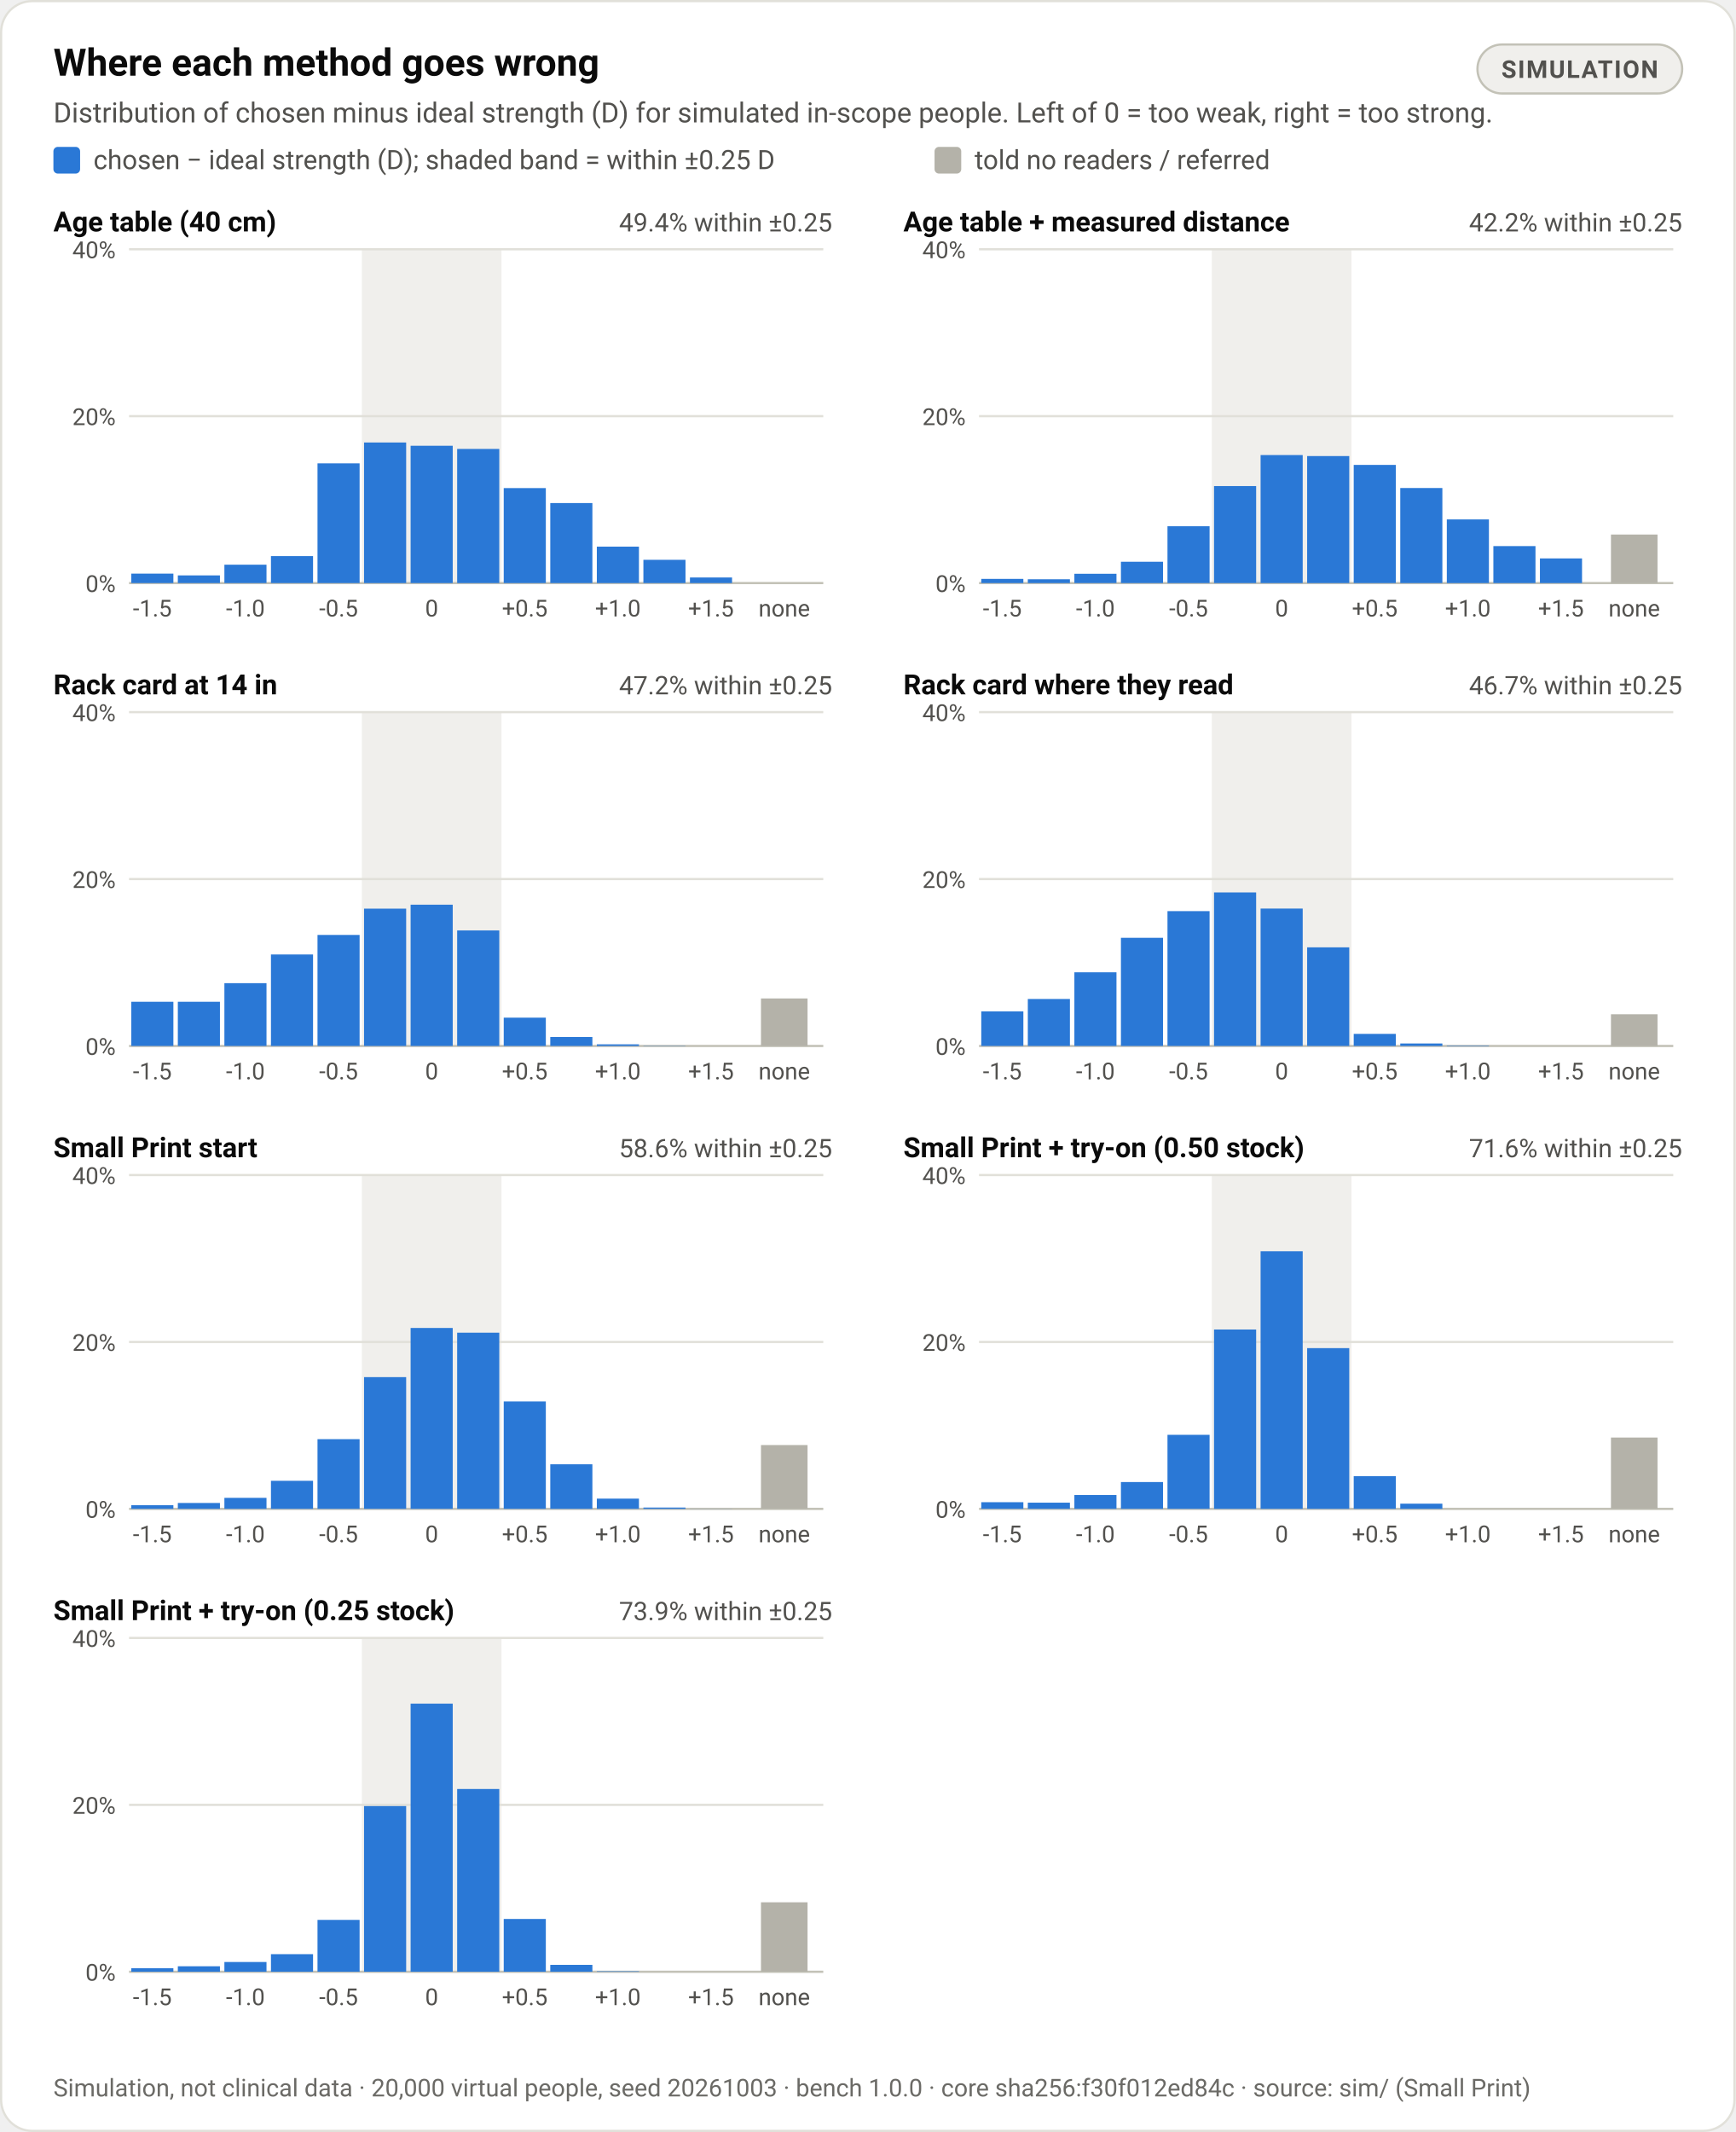
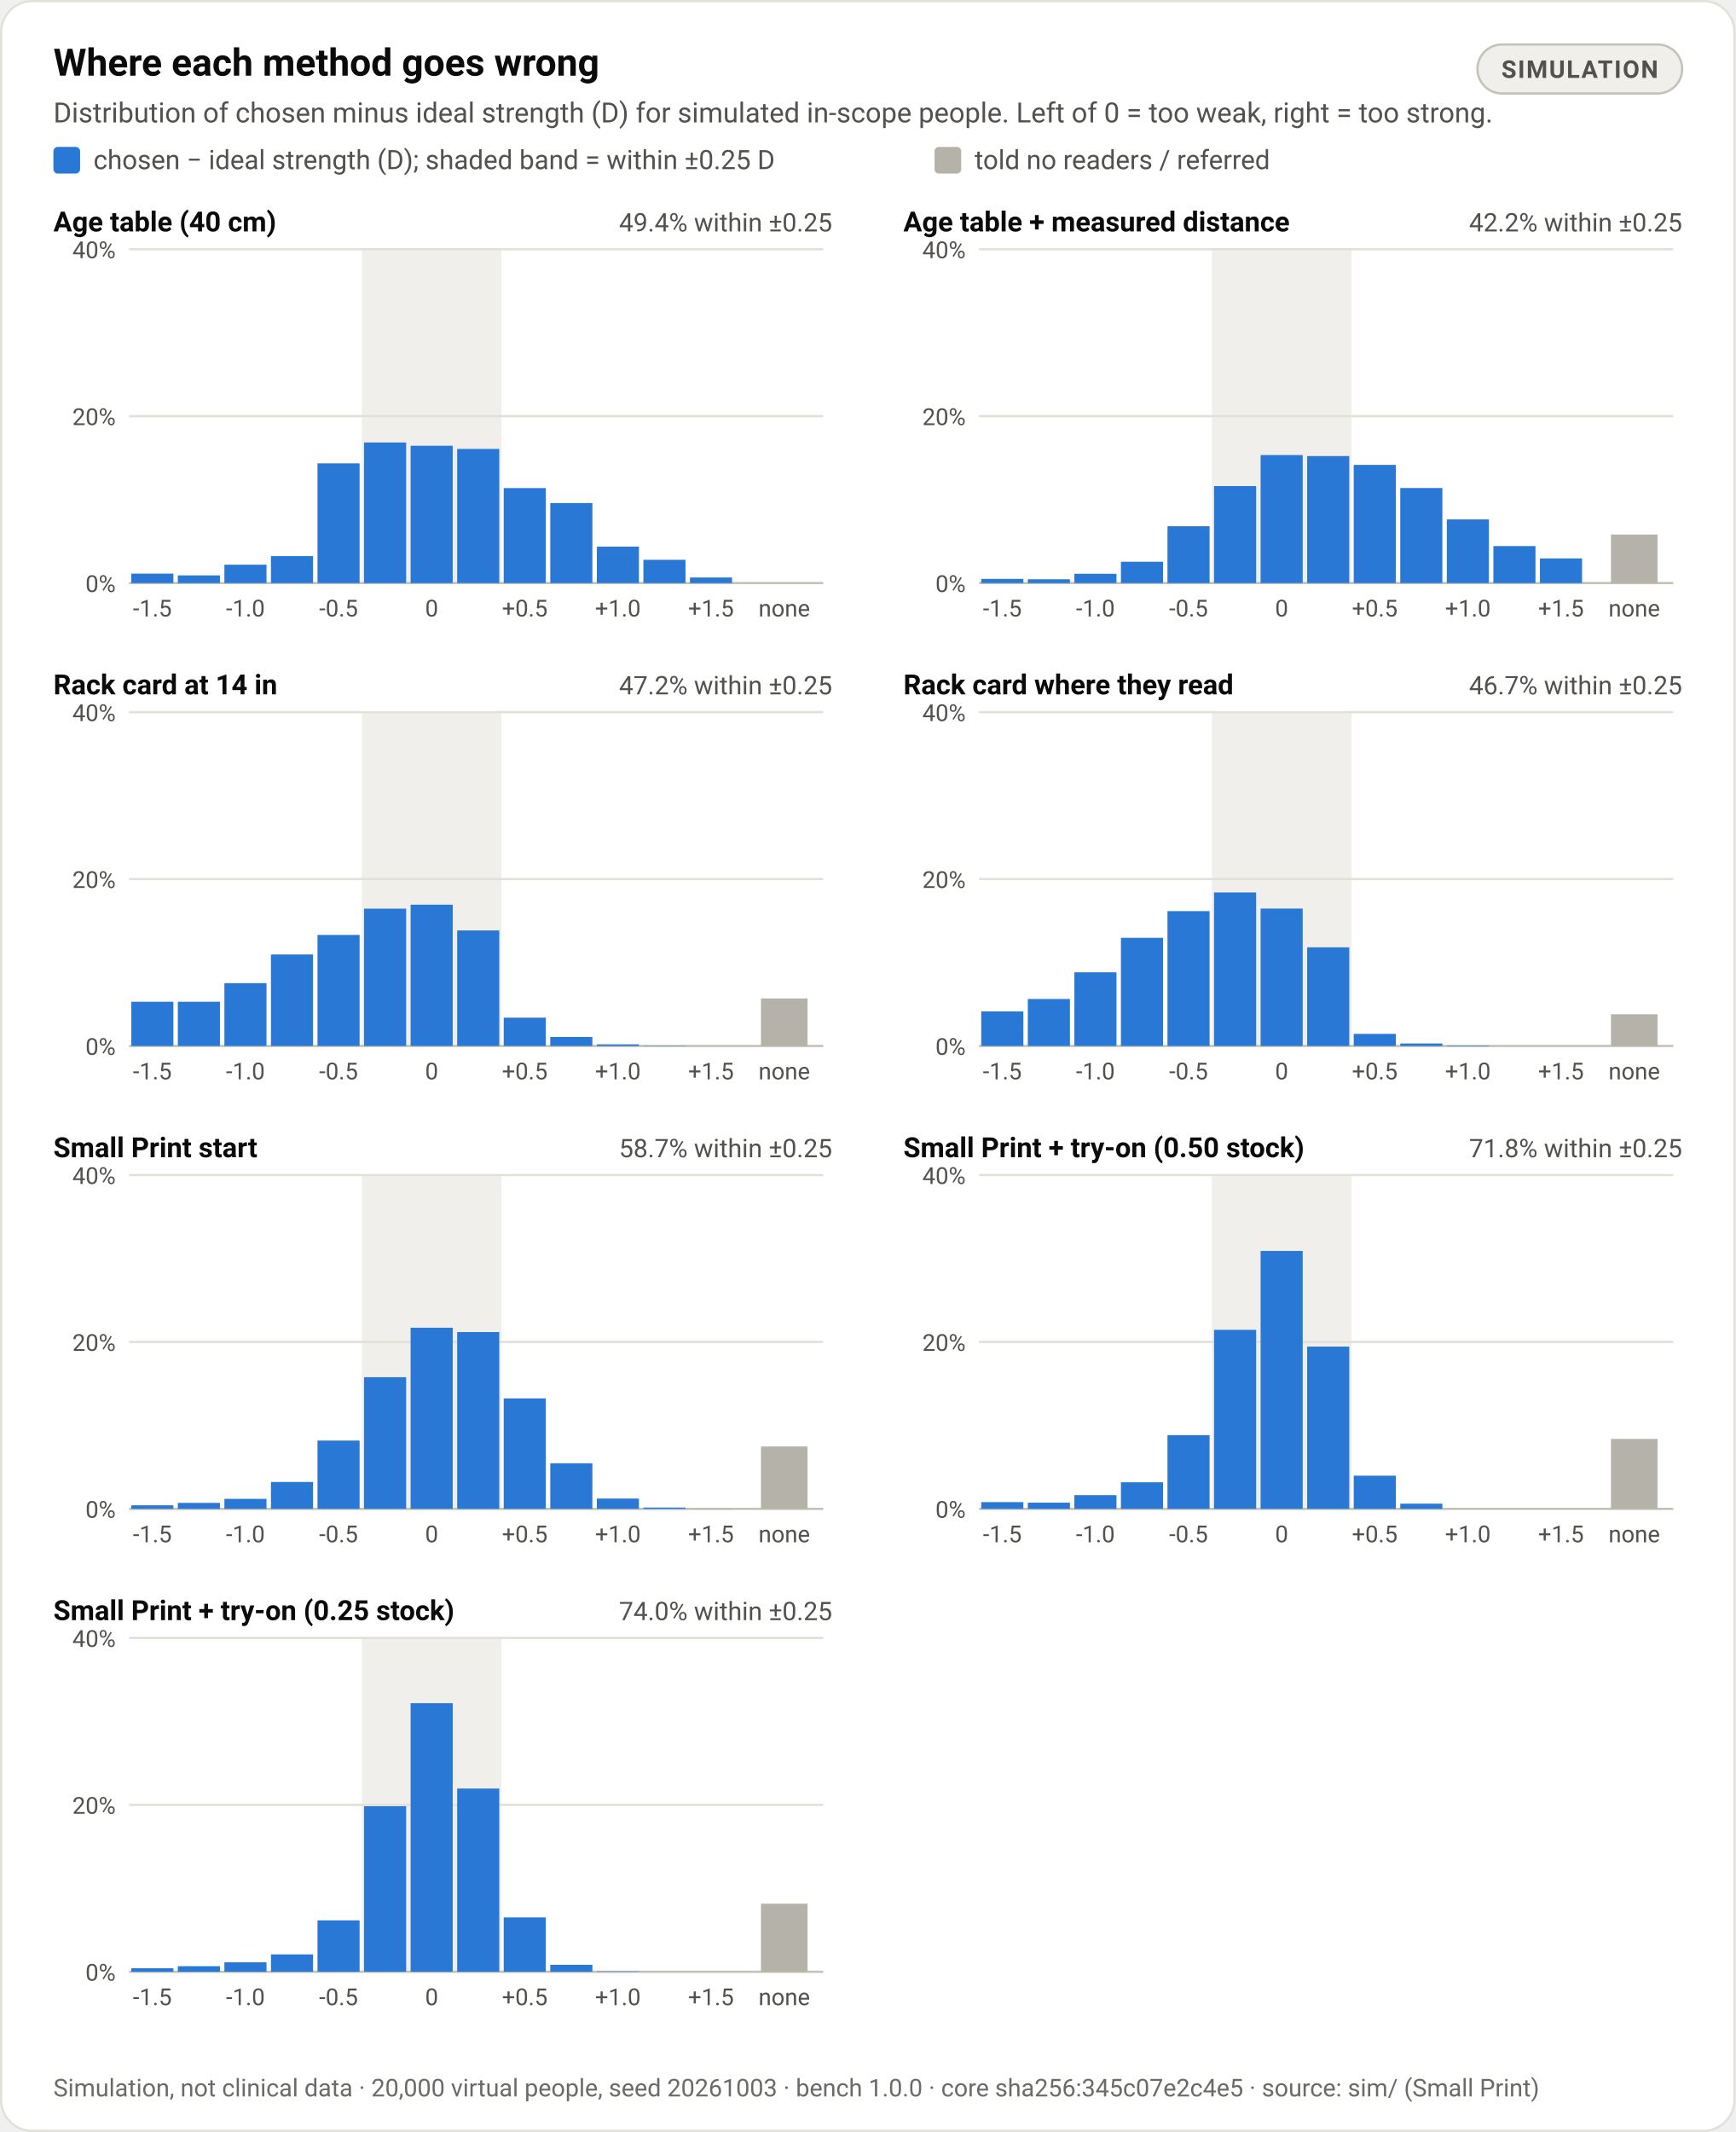
<svg xmlns="http://www.w3.org/2000/svg" width="780" height="958" viewBox="0 0 780 958" role="img" aria-labelledby="fig-bench-errors-title fig-bench-errors-desc" font-family="system-ui, -apple-system, &quot;Segoe UI&quot;, Roboto, sans-serif">
  <rect x="0.5" y="0.5" width="779" height="957" rx="14" fill="#ffffff" stroke="#e1e0d9" />
  <text x="24" y="34" font-size="17" font-weight="600" fill="#0b0b0b">Where each method goes wrong</text>
  <text x="24" y="55" font-size="12.5" fill="#52514e">Distribution of chosen minus ideal strength (D) for simulated in-scope people. Left of 0 = too weak, right = too strong.</text>
  <g aria-hidden="true">
    <rect x="664" y="20" width="92" height="22" rx="11" fill="#f0efec" stroke="#c3c2b7" />
    <text x="710" y="35" font-size="11" font-weight="600" fill="#52514e" text-anchor="middle" letter-spacing="0.6">SIMULATION</text>
  </g>
  <g font-size="12" fill="#52514e">
    <rect x="24" y="66" width="12" height="12" rx="2" fill="#2a78d6" />
    <text x="42" y="76">chosen − ideal strength (D); shaded band = within ±0.25 D</text>
    <rect x="420" y="66" width="12" height="12" rx="2" fill="#b4b2a9" />
    <text x="438" y="76">told no readers / referred</text>
  </g>
  <text x="24" y="104" font-size="12.5" font-weight="600" fill="#0b0b0b">Age table (40 cm)</text>
  <text x="374" y="104" font-size="11.5" fill="#52514e" text-anchor="end">49.4% within ±0.25</text>
  <rect x="162.615" y="112" width="62.769" height="150" fill="#f0efec" />
  <line x1="58" y1="262" x2="370" y2="262" stroke="#c3c2b7" />
  <text x="52" y="266" font-size="10.5" fill="#52514e" text-anchor="end">0%</text>
  <line x1="58" y1="187" x2="370" y2="187" stroke="#e1e0d9" />
  <text x="52" y="191" font-size="10.5" fill="#52514e" text-anchor="end">20%</text>
  <line x1="58" y1="112" x2="370" y2="112" stroke="#e1e0d9" />
  <text x="52" y="116" font-size="10.5" fill="#52514e" text-anchor="end">40%</text>
  <rect x="59" y="257.749" width="18.923" height="4.251" fill="#2a78d6" />
  <rect x="79.923" y="258.551" width="18.923" height="3.449" fill="#2a78d6" />
  <rect x="100.846" y="253.743" width="18.923" height="8.257" fill="#2a78d6" />
  <rect x="121.769" y="249.875" width="18.923" height="12.125" fill="#2a78d6" />
  <rect x="142.692" y="208.205" width="18.923" height="53.795" fill="#2a78d6" />
  <rect x="163.615" y="198.832" width="18.923" height="63.168" fill="#2a78d6" />
  <rect x="184.538" y="200.296" width="18.923" height="61.704" fill="#2a78d6" />
  <rect x="205.462" y="201.724" width="18.923" height="60.276" fill="#2a78d6" />
  <rect x="226.385" y="219.319" width="18.923" height="42.681" fill="#2a78d6" />
  <rect x="247.308" y="226.043" width="18.923" height="35.957" fill="#2a78d6" />
  <rect x="268.231" y="245.624" width="18.923" height="16.376" fill="#2a78d6" />
  <rect x="289.154" y="251.548" width="18.923" height="10.452" fill="#2a78d6" />
  <rect x="310.077" y="259.491" width="18.923" height="2.509" fill="#2a78d6" />
  <rect x="342" y="262" width="20.923" height="0" fill="#b4b2a9" />
  <text x="68.462" y="277" font-size="10.5" fill="#52514e" text-anchor="middle">-1.5</text>
  <text x="110.308" y="277" font-size="10.5" fill="#52514e" text-anchor="middle">-1.0</text>
  <text x="152.154" y="277" font-size="10.5" fill="#52514e" text-anchor="middle">-0.5</text>
  <text x="194" y="277" font-size="10.5" fill="#52514e" text-anchor="middle">0</text>
  <text x="235.846" y="277" font-size="10.5" fill="#52514e" text-anchor="middle">+0.5</text>
  <text x="277.692" y="277" font-size="10.5" fill="#52514e" text-anchor="middle">+1.0</text>
  <text x="319.538" y="277" font-size="10.5" fill="#52514e" text-anchor="middle">+1.5</text>
  <text x="352.462" y="277" font-size="10.5" fill="#52514e" text-anchor="middle">none</text>
  <text x="406" y="104" font-size="12.5" font-weight="600" fill="#0b0b0b">Age table + measured distance</text>
  <text x="756" y="104" font-size="11.5" fill="#52514e" text-anchor="end">42.2% within ±0.25</text>
  <rect x="544.615" y="112" width="62.769" height="150" fill="#f0efec" />
  <line x1="440" y1="262" x2="752" y2="262" stroke="#c3c2b7" />
  <text x="434" y="266" font-size="10.5" fill="#52514e" text-anchor="end">0%</text>
  <line x1="440" y1="187" x2="752" y2="187" stroke="#e1e0d9" />
  <text x="434" y="191" font-size="10.5" fill="#52514e" text-anchor="end">20%</text>
  <line x1="440" y1="112" x2="752" y2="112" stroke="#e1e0d9" />
  <text x="434" y="116" font-size="10.5" fill="#52514e" text-anchor="end">40%</text>
  <rect x="441" y="260.119" width="18.923" height="1.881" fill="#2a78d6" />
  <rect x="461.923" y="260.293" width="18.923" height="1.707" fill="#2a78d6" />
  <rect x="482.846" y="257.819" width="18.923" height="4.181" fill="#2a78d6" />
  <rect x="503.769" y="252.419" width="18.923" height="9.581" fill="#2a78d6" />
  <rect x="524.692" y="236.461" width="18.923" height="25.539" fill="#2a78d6" />
  <rect x="545.615" y="218.413" width="18.923" height="43.587" fill="#2a78d6" />
  <rect x="566.538" y="204.477" width="18.923" height="57.523" fill="#2a78d6" />
  <rect x="587.462" y="204.929" width="18.923" height="57.071" fill="#2a78d6" />
  <rect x="608.385" y="208.901" width="18.923" height="53.099" fill="#2a78d6" />
  <rect x="629.308" y="219.284" width="18.923" height="42.716" fill="#2a78d6" />
  <rect x="650.231" y="233.395" width="18.923" height="28.605" fill="#2a78d6" />
  <rect x="671.154" y="245.381" width="18.923" height="16.619" fill="#2a78d6" />
  <rect x="692.077" y="250.92" width="18.923" height="11.08" fill="#2a78d6" />
  <rect x="724" y="240.189" width="20.923" height="21.811" fill="#b4b2a9" />
  <text x="450.462" y="277" font-size="10.5" fill="#52514e" text-anchor="middle">-1.5</text>
  <text x="492.308" y="277" font-size="10.5" fill="#52514e" text-anchor="middle">-1.0</text>
  <text x="534.154" y="277" font-size="10.5" fill="#52514e" text-anchor="middle">-0.5</text>
  <text x="576" y="277" font-size="10.5" fill="#52514e" text-anchor="middle">0</text>
  <text x="617.846" y="277" font-size="10.5" fill="#52514e" text-anchor="middle">+0.5</text>
  <text x="659.692" y="277" font-size="10.5" fill="#52514e" text-anchor="middle">+1.0</text>
  <text x="701.538" y="277" font-size="10.5" fill="#52514e" text-anchor="middle">+1.5</text>
  <text x="734.462" y="277" font-size="10.5" fill="#52514e" text-anchor="middle">none</text>
  <text x="24" y="312" font-size="12.5" font-weight="600" fill="#0b0b0b">Rack card at 14 in</text>
  <text x="374" y="312" font-size="11.5" fill="#52514e" text-anchor="end">47.2% within ±0.25</text>
  <rect x="162.615" y="320" width="62.769" height="150" fill="#f0efec" />
  <line x1="58" y1="470" x2="370" y2="470" stroke="#c3c2b7" />
  <text x="52" y="474" font-size="10.5" fill="#52514e" text-anchor="end">0%</text>
  <line x1="58" y1="395" x2="370" y2="395" stroke="#e1e0d9" />
  <text x="52" y="399" font-size="10.5" fill="#52514e" text-anchor="end">20%</text>
  <line x1="58" y1="320" x2="370" y2="320" stroke="#e1e0d9" />
  <text x="52" y="324" font-size="10.5" fill="#52514e" text-anchor="end">40%</text>
  <rect x="59" y="450.14" width="18.923" height="19.86" fill="#2a78d6" />
  <rect x="79.923" y="450.14" width="18.923" height="19.86" fill="#2a78d6" />
  <rect x="100.846" y="441.778" width="18.923" height="28.222" fill="#2a78d6" />
  <rect x="121.769" y="428.887" width="18.923" height="41.113" fill="#2a78d6" />
  <rect x="142.692" y="420.107" width="18.923" height="49.893" fill="#2a78d6" />
  <rect x="163.615" y="408.296" width="18.923" height="61.704" fill="#2a78d6" />
  <rect x="184.538" y="406.519" width="18.923" height="63.481" fill="#2a78d6" />
  <rect x="205.462" y="418.086" width="18.923" height="51.914" fill="#2a78d6" />
  <rect x="226.385" y="457.283" width="18.923" height="12.717" fill="#2a78d6" />
  <rect x="247.308" y="465.958" width="18.923" height="4.042" fill="#2a78d6" />
  <rect x="268.231" y="469.268" width="18.923" height="0.732" fill="#2a78d6" />
  <rect x="289.154" y="469.895" width="18.923" height="0.105" fill="#2a78d6" />
  <rect x="310.077" y="470" width="18.923" height="0" fill="#2a78d6" />
  <rect x="342" y="448.642" width="20.923" height="21.358" fill="#b4b2a9" />
  <text x="68.462" y="485" font-size="10.5" fill="#52514e" text-anchor="middle">-1.5</text>
  <text x="110.308" y="485" font-size="10.5" fill="#52514e" text-anchor="middle">-1.0</text>
  <text x="152.154" y="485" font-size="10.5" fill="#52514e" text-anchor="middle">-0.5</text>
  <text x="194" y="485" font-size="10.5" fill="#52514e" text-anchor="middle">0</text>
  <text x="235.846" y="485" font-size="10.5" fill="#52514e" text-anchor="middle">+0.5</text>
  <text x="277.692" y="485" font-size="10.5" fill="#52514e" text-anchor="middle">+1.0</text>
  <text x="319.538" y="485" font-size="10.5" fill="#52514e" text-anchor="middle">+1.5</text>
  <text x="352.462" y="485" font-size="10.5" fill="#52514e" text-anchor="middle">none</text>
  <text x="406" y="312" font-size="12.5" font-weight="600" fill="#0b0b0b">Rack card where they read</text>
  <text x="756" y="312" font-size="11.5" fill="#52514e" text-anchor="end">46.7% within ±0.25</text>
  <rect x="544.615" y="320" width="62.769" height="150" fill="#f0efec" />
  <line x1="440" y1="470" x2="752" y2="470" stroke="#c3c2b7" />
  <text x="434" y="474" font-size="10.5" fill="#52514e" text-anchor="end">0%</text>
  <line x1="440" y1="395" x2="752" y2="395" stroke="#e1e0d9" />
  <text x="434" y="399" font-size="10.5" fill="#52514e" text-anchor="end">20%</text>
  <line x1="440" y1="320" x2="752" y2="320" stroke="#e1e0d9" />
  <text x="434" y="324" font-size="10.5" fill="#52514e" text-anchor="end">40%</text>
  <rect x="441" y="454.461" width="18.923" height="15.539" fill="#2a78d6" />
  <rect x="461.923" y="448.886" width="18.923" height="21.114" fill="#2a78d6" />
  <rect x="482.846" y="436.9" width="18.923" height="33.1" fill="#2a78d6" />
  <rect x="503.769" y="421.396" width="18.923" height="48.604" fill="#2a78d6" />
  <rect x="524.692" y="409.41" width="18.923" height="60.59" fill="#2a78d6" />
  <rect x="545.615" y="401.014" width="18.923" height="68.986" fill="#2a78d6" />
  <rect x="566.538" y="408.261" width="18.923" height="61.739" fill="#2a78d6" />
  <rect x="587.462" y="425.682" width="18.923" height="44.318" fill="#2a78d6" />
  <rect x="608.385" y="464.565" width="18.923" height="5.435" fill="#2a78d6" />
  <rect x="629.308" y="468.885" width="18.923" height="1.115" fill="#2a78d6" />
  <rect x="650.231" y="469.791" width="18.923" height="0.209" fill="#2a78d6" />
  <rect x="671.154" y="470" width="18.923" height="0" fill="#2a78d6" />
  <rect x="692.077" y="470" width="18.923" height="0" fill="#2a78d6" />
  <rect x="724" y="455.75" width="20.923" height="14.25" fill="#b4b2a9" />
  <text x="450.462" y="485" font-size="10.5" fill="#52514e" text-anchor="middle">-1.5</text>
  <text x="492.308" y="485" font-size="10.5" fill="#52514e" text-anchor="middle">-1.0</text>
  <text x="534.154" y="485" font-size="10.5" fill="#52514e" text-anchor="middle">-0.5</text>
  <text x="576" y="485" font-size="10.5" fill="#52514e" text-anchor="middle">0</text>
  <text x="617.846" y="485" font-size="10.5" fill="#52514e" text-anchor="middle">+0.5</text>
  <text x="659.692" y="485" font-size="10.5" fill="#52514e" text-anchor="middle">+1.0</text>
  <text x="701.538" y="485" font-size="10.5" fill="#52514e" text-anchor="middle">+1.5</text>
  <text x="734.462" y="485" font-size="10.5" fill="#52514e" text-anchor="middle">none</text>
  <text x="24" y="520" font-size="12.5" font-weight="600" fill="#0b0b0b">Small Print start</text>
-   <text x="374" y="520" font-size="11.5" fill="#52514e" text-anchor="end">58.6% within ±0.25</text>
+   <text x="374" y="520" font-size="11.5" fill="#52514e" text-anchor="end">58.7% within ±0.25</text>
  <rect x="162.615" y="528" width="62.769" height="150" fill="#f0efec" />
  <line x1="58" y1="678" x2="370" y2="678" stroke="#c3c2b7" />
  <text x="52" y="682" font-size="10.5" fill="#52514e" text-anchor="end">0%</text>
  <line x1="58" y1="603" x2="370" y2="603" stroke="#e1e0d9" />
  <text x="52" y="607" font-size="10.5" fill="#52514e" text-anchor="end">20%</text>
  <line x1="58" y1="528" x2="370" y2="528" stroke="#e1e0d9" />
  <text x="52" y="532" font-size="10.5" fill="#52514e" text-anchor="end">40%</text>
-   <rect x="59" y="676.362" width="18.923" height="1.638" fill="#2a78d6" />
-   <rect x="79.923" y="675.352" width="18.923" height="2.648" fill="#2a78d6" />
-   <rect x="100.846" y="673.052" width="18.923" height="4.948" fill="#2a78d6" />
-   <rect x="121.769" y="665.387" width="18.923" height="12.613" fill="#2a78d6" />
-   <rect x="142.692" y="646.677" width="18.923" height="31.323" fill="#2a78d6" />
-   <rect x="163.615" y="618.804" width="18.923" height="59.196" fill="#2a78d6" />
-   <rect x="184.538" y="596.715" width="18.923" height="81.285" fill="#2a78d6" />
-   <rect x="205.462" y="598.84" width="18.923" height="79.16" fill="#2a78d6" />
-   <rect x="226.385" y="629.744" width="18.923" height="48.256" fill="#2a78d6" />
-   <rect x="247.308" y="657.966" width="18.923" height="20.034" fill="#2a78d6" />
-   <rect x="268.231" y="673.401" width="18.923" height="4.599" fill="#2a78d6" />
+   <rect x="59" y="676.397" width="18.923" height="1.603" fill="#2a78d6" />
+   <rect x="79.923" y="675.317" width="18.923" height="2.683" fill="#2a78d6" />
+   <rect x="100.846" y="673.505" width="18.923" height="4.495" fill="#2a78d6" />
+   <rect x="121.769" y="665.91" width="18.923" height="12.09" fill="#2a78d6" />
+   <rect x="142.692" y="647.305" width="18.923" height="30.695" fill="#2a78d6" />
+   <rect x="163.615" y="618.839" width="18.923" height="59.161" fill="#2a78d6" />
+   <rect x="184.538" y="596.61" width="18.923" height="81.39" fill="#2a78d6" />
+   <rect x="205.462" y="598.561" width="18.923" height="79.439" fill="#2a78d6" />
+   <rect x="226.385" y="628.351" width="18.923" height="49.649" fill="#2a78d6" />
+   <rect x="247.308" y="657.513" width="18.923" height="20.487" fill="#2a78d6" />
+   <rect x="268.231" y="673.366" width="18.923" height="4.634" fill="#2a78d6" />
  <rect x="289.154" y="677.408" width="18.923" height="0.592" fill="#2a78d6" />
  <rect x="310.077" y="677.965" width="18.923" height="0.035" fill="#2a78d6" />
-   <rect x="342" y="649.325" width="20.923" height="28.675" fill="#b4b2a9" />
+   <rect x="342" y="649.953" width="20.923" height="28.047" fill="#b4b2a9" />
  <text x="68.462" y="693" font-size="10.5" fill="#52514e" text-anchor="middle">-1.5</text>
  <text x="110.308" y="693" font-size="10.5" fill="#52514e" text-anchor="middle">-1.0</text>
  <text x="152.154" y="693" font-size="10.5" fill="#52514e" text-anchor="middle">-0.5</text>
  <text x="194" y="693" font-size="10.5" fill="#52514e" text-anchor="middle">0</text>
  <text x="235.846" y="693" font-size="10.5" fill="#52514e" text-anchor="middle">+0.5</text>
  <text x="277.692" y="693" font-size="10.5" fill="#52514e" text-anchor="middle">+1.0</text>
  <text x="319.538" y="693" font-size="10.5" fill="#52514e" text-anchor="middle">+1.5</text>
  <text x="352.462" y="693" font-size="10.5" fill="#52514e" text-anchor="middle">none</text>
  <text x="406" y="520" font-size="12.5" font-weight="600" fill="#0b0b0b">Small Print + try-on (0.50 stock)</text>
-   <text x="756" y="520" font-size="11.5" fill="#52514e" text-anchor="end">71.6% within ±0.25</text>
+   <text x="756" y="520" font-size="11.5" fill="#52514e" text-anchor="end">71.8% within ±0.25</text>
  <rect x="544.615" y="528" width="62.769" height="150" fill="#f0efec" />
  <line x1="440" y1="678" x2="752" y2="678" stroke="#c3c2b7" />
  <text x="434" y="682" font-size="10.5" fill="#52514e" text-anchor="end">0%</text>
  <line x1="440" y1="603" x2="752" y2="603" stroke="#e1e0d9" />
  <text x="434" y="607" font-size="10.5" fill="#52514e" text-anchor="end">20%</text>
  <line x1="440" y1="528" x2="752" y2="528" stroke="#e1e0d9" />
  <text x="434" y="532" font-size="10.5" fill="#52514e" text-anchor="end">40%</text>
-   <rect x="441" y="675.004" width="18.923" height="2.996" fill="#2a78d6" />
+   <rect x="441" y="674.969" width="18.923" height="3.031" fill="#2a78d6" />
  <rect x="461.923" y="675.213" width="18.923" height="2.787" fill="#2a78d6" />
-   <rect x="482.846" y="671.763" width="18.923" height="6.237" fill="#2a78d6" />
-   <rect x="503.769" y="665.945" width="18.923" height="12.055" fill="#2a78d6" />
-   <rect x="524.692" y="644.726" width="18.923" height="33.274" fill="#2a78d6" />
-   <rect x="545.615" y="597.411" width="18.923" height="80.589" fill="#2a78d6" />
-   <rect x="566.538" y="562.256" width="18.923" height="115.744" fill="#2a78d6" />
-   <rect x="587.462" y="605.773" width="18.923" height="72.227" fill="#2a78d6" />
-   <rect x="608.385" y="663.297" width="18.923" height="14.703" fill="#2a78d6" />
+   <rect x="482.846" y="671.833" width="18.923" height="6.167" fill="#2a78d6" />
+   <rect x="503.769" y="666.049" width="18.923" height="11.951" fill="#2a78d6" />
+   <rect x="524.692" y="644.866" width="18.923" height="33.134" fill="#2a78d6" />
+   <rect x="545.615" y="597.551" width="18.923" height="80.449" fill="#2a78d6" />
+   <rect x="566.538" y="562.117" width="18.923" height="115.883" fill="#2a78d6" />
+   <rect x="587.462" y="605.077" width="18.923" height="72.923" fill="#2a78d6" />
+   <rect x="608.385" y="663.088" width="18.923" height="14.912" fill="#2a78d6" />
  <rect x="629.308" y="675.666" width="18.923" height="2.334" fill="#2a78d6" />
  <rect x="650.231" y="678" width="18.923" height="0" fill="#2a78d6" />
  <rect x="671.154" y="678" width="18.923" height="0" fill="#2a78d6" />
  <rect x="692.077" y="678" width="18.923" height="0" fill="#2a78d6" />
-   <rect x="724" y="645.946" width="20.923" height="32.054" fill="#b4b2a9" />
+   <rect x="724" y="646.573" width="20.923" height="31.427" fill="#b4b2a9" />
  <text x="450.462" y="693" font-size="10.5" fill="#52514e" text-anchor="middle">-1.5</text>
  <text x="492.308" y="693" font-size="10.5" fill="#52514e" text-anchor="middle">-1.0</text>
  <text x="534.154" y="693" font-size="10.5" fill="#52514e" text-anchor="middle">-0.5</text>
  <text x="576" y="693" font-size="10.5" fill="#52514e" text-anchor="middle">0</text>
  <text x="617.846" y="693" font-size="10.5" fill="#52514e" text-anchor="middle">+0.5</text>
  <text x="659.692" y="693" font-size="10.5" fill="#52514e" text-anchor="middle">+1.0</text>
  <text x="701.538" y="693" font-size="10.5" fill="#52514e" text-anchor="middle">+1.5</text>
  <text x="734.462" y="693" font-size="10.5" fill="#52514e" text-anchor="middle">none</text>
  <text x="24" y="728" font-size="12.5" font-weight="600" fill="#0b0b0b">Small Print + try-on (0.25 stock)</text>
-   <text x="374" y="728" font-size="11.5" fill="#52514e" text-anchor="end">73.9% within ±0.25</text>
+   <text x="374" y="728" font-size="11.5" fill="#52514e" text-anchor="end">74.0% within ±0.25</text>
  <rect x="162.615" y="736" width="62.769" height="150" fill="#f0efec" />
  <line x1="58" y1="886" x2="370" y2="886" stroke="#c3c2b7" />
  <text x="52" y="890" font-size="10.5" fill="#52514e" text-anchor="end">0%</text>
  <line x1="58" y1="811" x2="370" y2="811" stroke="#e1e0d9" />
  <text x="52" y="815" font-size="10.5" fill="#52514e" text-anchor="end">20%</text>
  <line x1="58" y1="736" x2="370" y2="736" stroke="#e1e0d9" />
  <text x="52" y="740" font-size="10.5" fill="#52514e" text-anchor="end">40%</text>
  <rect x="59" y="884.397" width="18.923" height="1.603" fill="#2a78d6" />
-   <rect x="79.923" y="883.526" width="18.923" height="2.474" fill="#2a78d6" />
-   <rect x="100.846" y="881.61" width="18.923" height="4.39" fill="#2a78d6" />
-   <rect x="121.769" y="878.091" width="18.923" height="7.909" fill="#2a78d6" />
-   <rect x="142.692" y="862.691" width="18.923" height="23.309" fill="#2a78d6" />
-   <rect x="163.615" y="811.544" width="18.923" height="74.456" fill="#2a78d6" />
-   <rect x="184.538" y="765.518" width="18.923" height="120.482" fill="#2a78d6" />
-   <rect x="205.462" y="803.878" width="18.923" height="82.122" fill="#2a78d6" />
-   <rect x="226.385" y="862.273" width="18.923" height="23.727" fill="#2a78d6" />
-   <rect x="247.308" y="882.899" width="18.923" height="3.101" fill="#2a78d6" />
-   <rect x="268.231" y="885.791" width="18.923" height="0.209" fill="#2a78d6" />
+   <rect x="79.923" y="883.491" width="18.923" height="2.509" fill="#2a78d6" />
+   <rect x="100.846" y="881.749" width="18.923" height="4.251" fill="#2a78d6" />
+   <rect x="121.769" y="878.195" width="18.923" height="7.805" fill="#2a78d6" />
+   <rect x="142.692" y="862.9" width="18.923" height="23.1" fill="#2a78d6" />
+   <rect x="163.615" y="811.613" width="18.923" height="74.387" fill="#2a78d6" />
+   <rect x="184.538" y="765.309" width="18.923" height="120.691" fill="#2a78d6" />
+   <rect x="205.462" y="803.669" width="18.923" height="82.331" fill="#2a78d6" />
+   <rect x="226.385" y="861.576" width="18.923" height="24.424" fill="#2a78d6" />
+   <rect x="247.308" y="882.864" width="18.923" height="3.136" fill="#2a78d6" />
+   <rect x="268.231" y="885.826" width="18.923" height="0.174" fill="#2a78d6" />
  <rect x="289.154" y="886" width="18.923" height="0" fill="#2a78d6" />
  <rect x="310.077" y="886" width="18.923" height="0" fill="#2a78d6" />
-   <rect x="342" y="854.782" width="20.923" height="31.218" fill="#b4b2a9" />
+   <rect x="342" y="855.409" width="20.923" height="30.591" fill="#b4b2a9" />
  <text x="68.462" y="901" font-size="10.5" fill="#52514e" text-anchor="middle">-1.5</text>
  <text x="110.308" y="901" font-size="10.5" fill="#52514e" text-anchor="middle">-1.0</text>
  <text x="152.154" y="901" font-size="10.5" fill="#52514e" text-anchor="middle">-0.5</text>
  <text x="194" y="901" font-size="10.5" fill="#52514e" text-anchor="middle">0</text>
  <text x="235.846" y="901" font-size="10.5" fill="#52514e" text-anchor="middle">+0.5</text>
  <text x="277.692" y="901" font-size="10.5" fill="#52514e" text-anchor="middle">+1.0</text>
  <text x="319.538" y="901" font-size="10.5" fill="#52514e" text-anchor="middle">+1.5</text>
  <text x="352.462" y="901" font-size="10.5" fill="#52514e" text-anchor="middle">none</text>
-   <text x="24" y="942" font-size="11" fill="#6b6a66">Simulation, not clinical data · 20,000 virtual people, seed 20261003 · bench 1.0.0 · core sha256:f30f012ed84c · source: sim/ (Small Print)</text>
+   <text x="24" y="942" font-size="11" fill="#6b6a66">Simulation, not clinical data · 20,000 virtual people, seed 20261003 · bench 1.0.0 · core sha256:345c07e2c4e5 · source: sim/ (Small Print)</text>
</svg>
